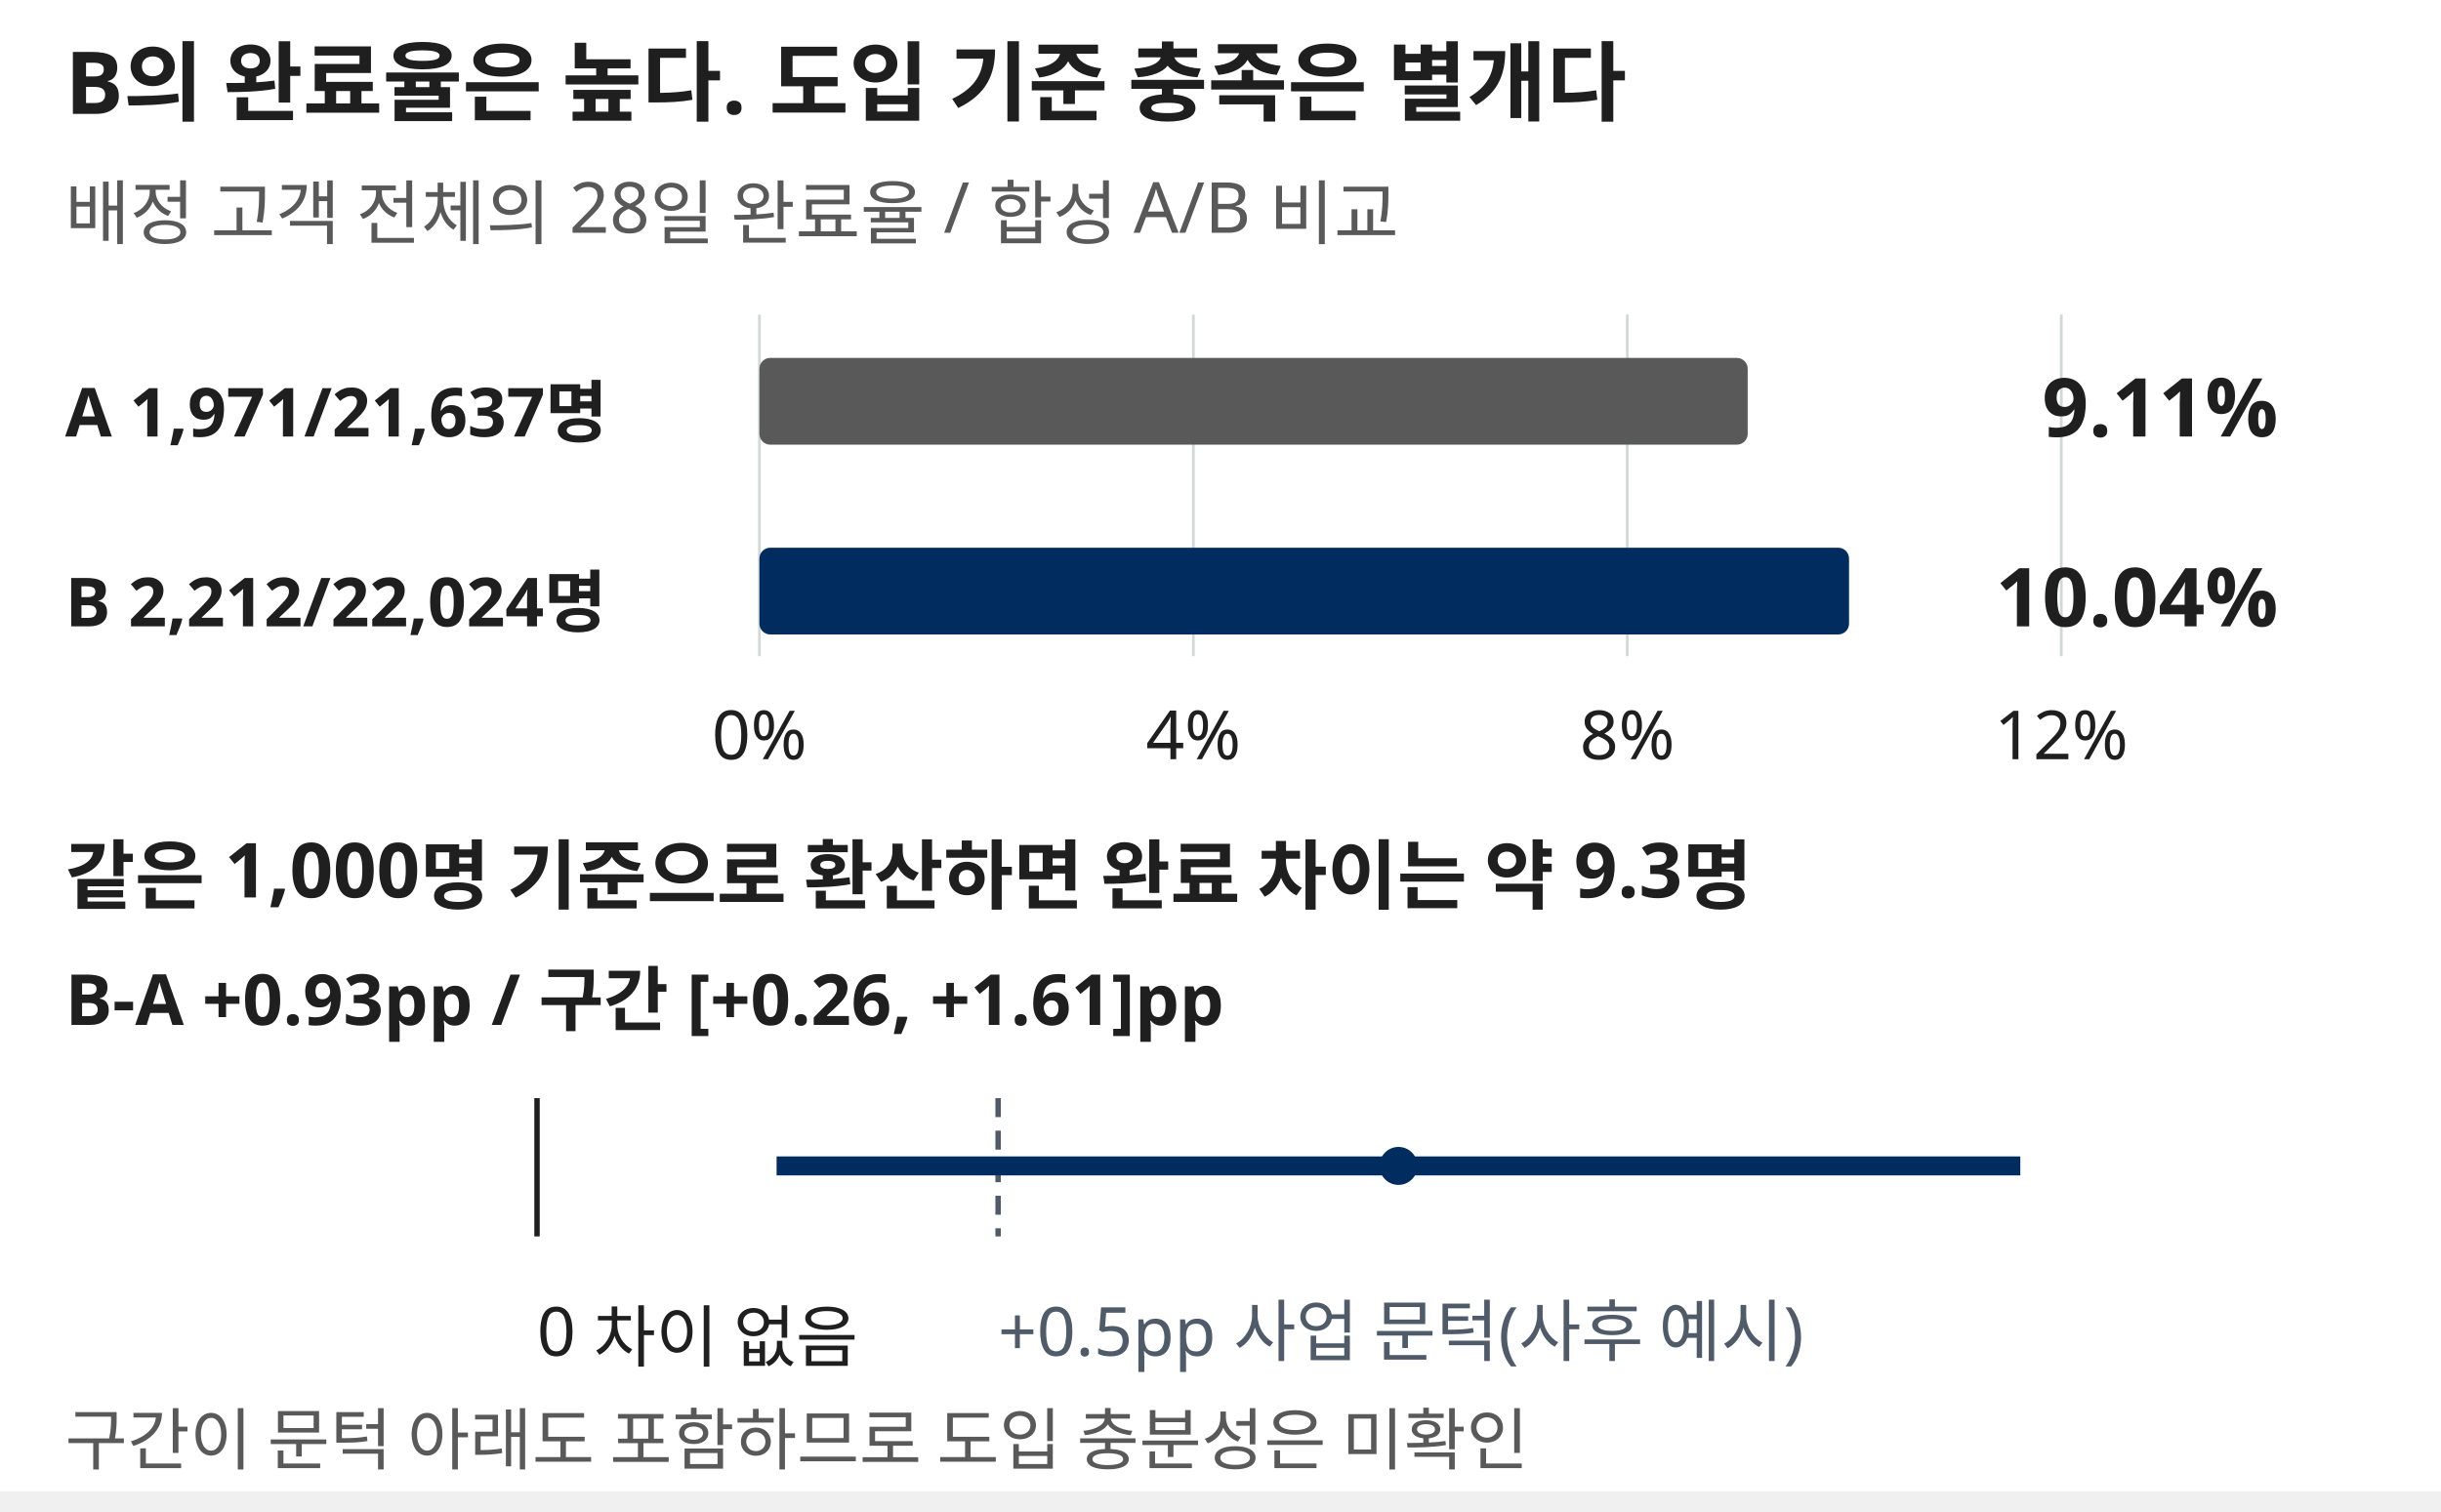
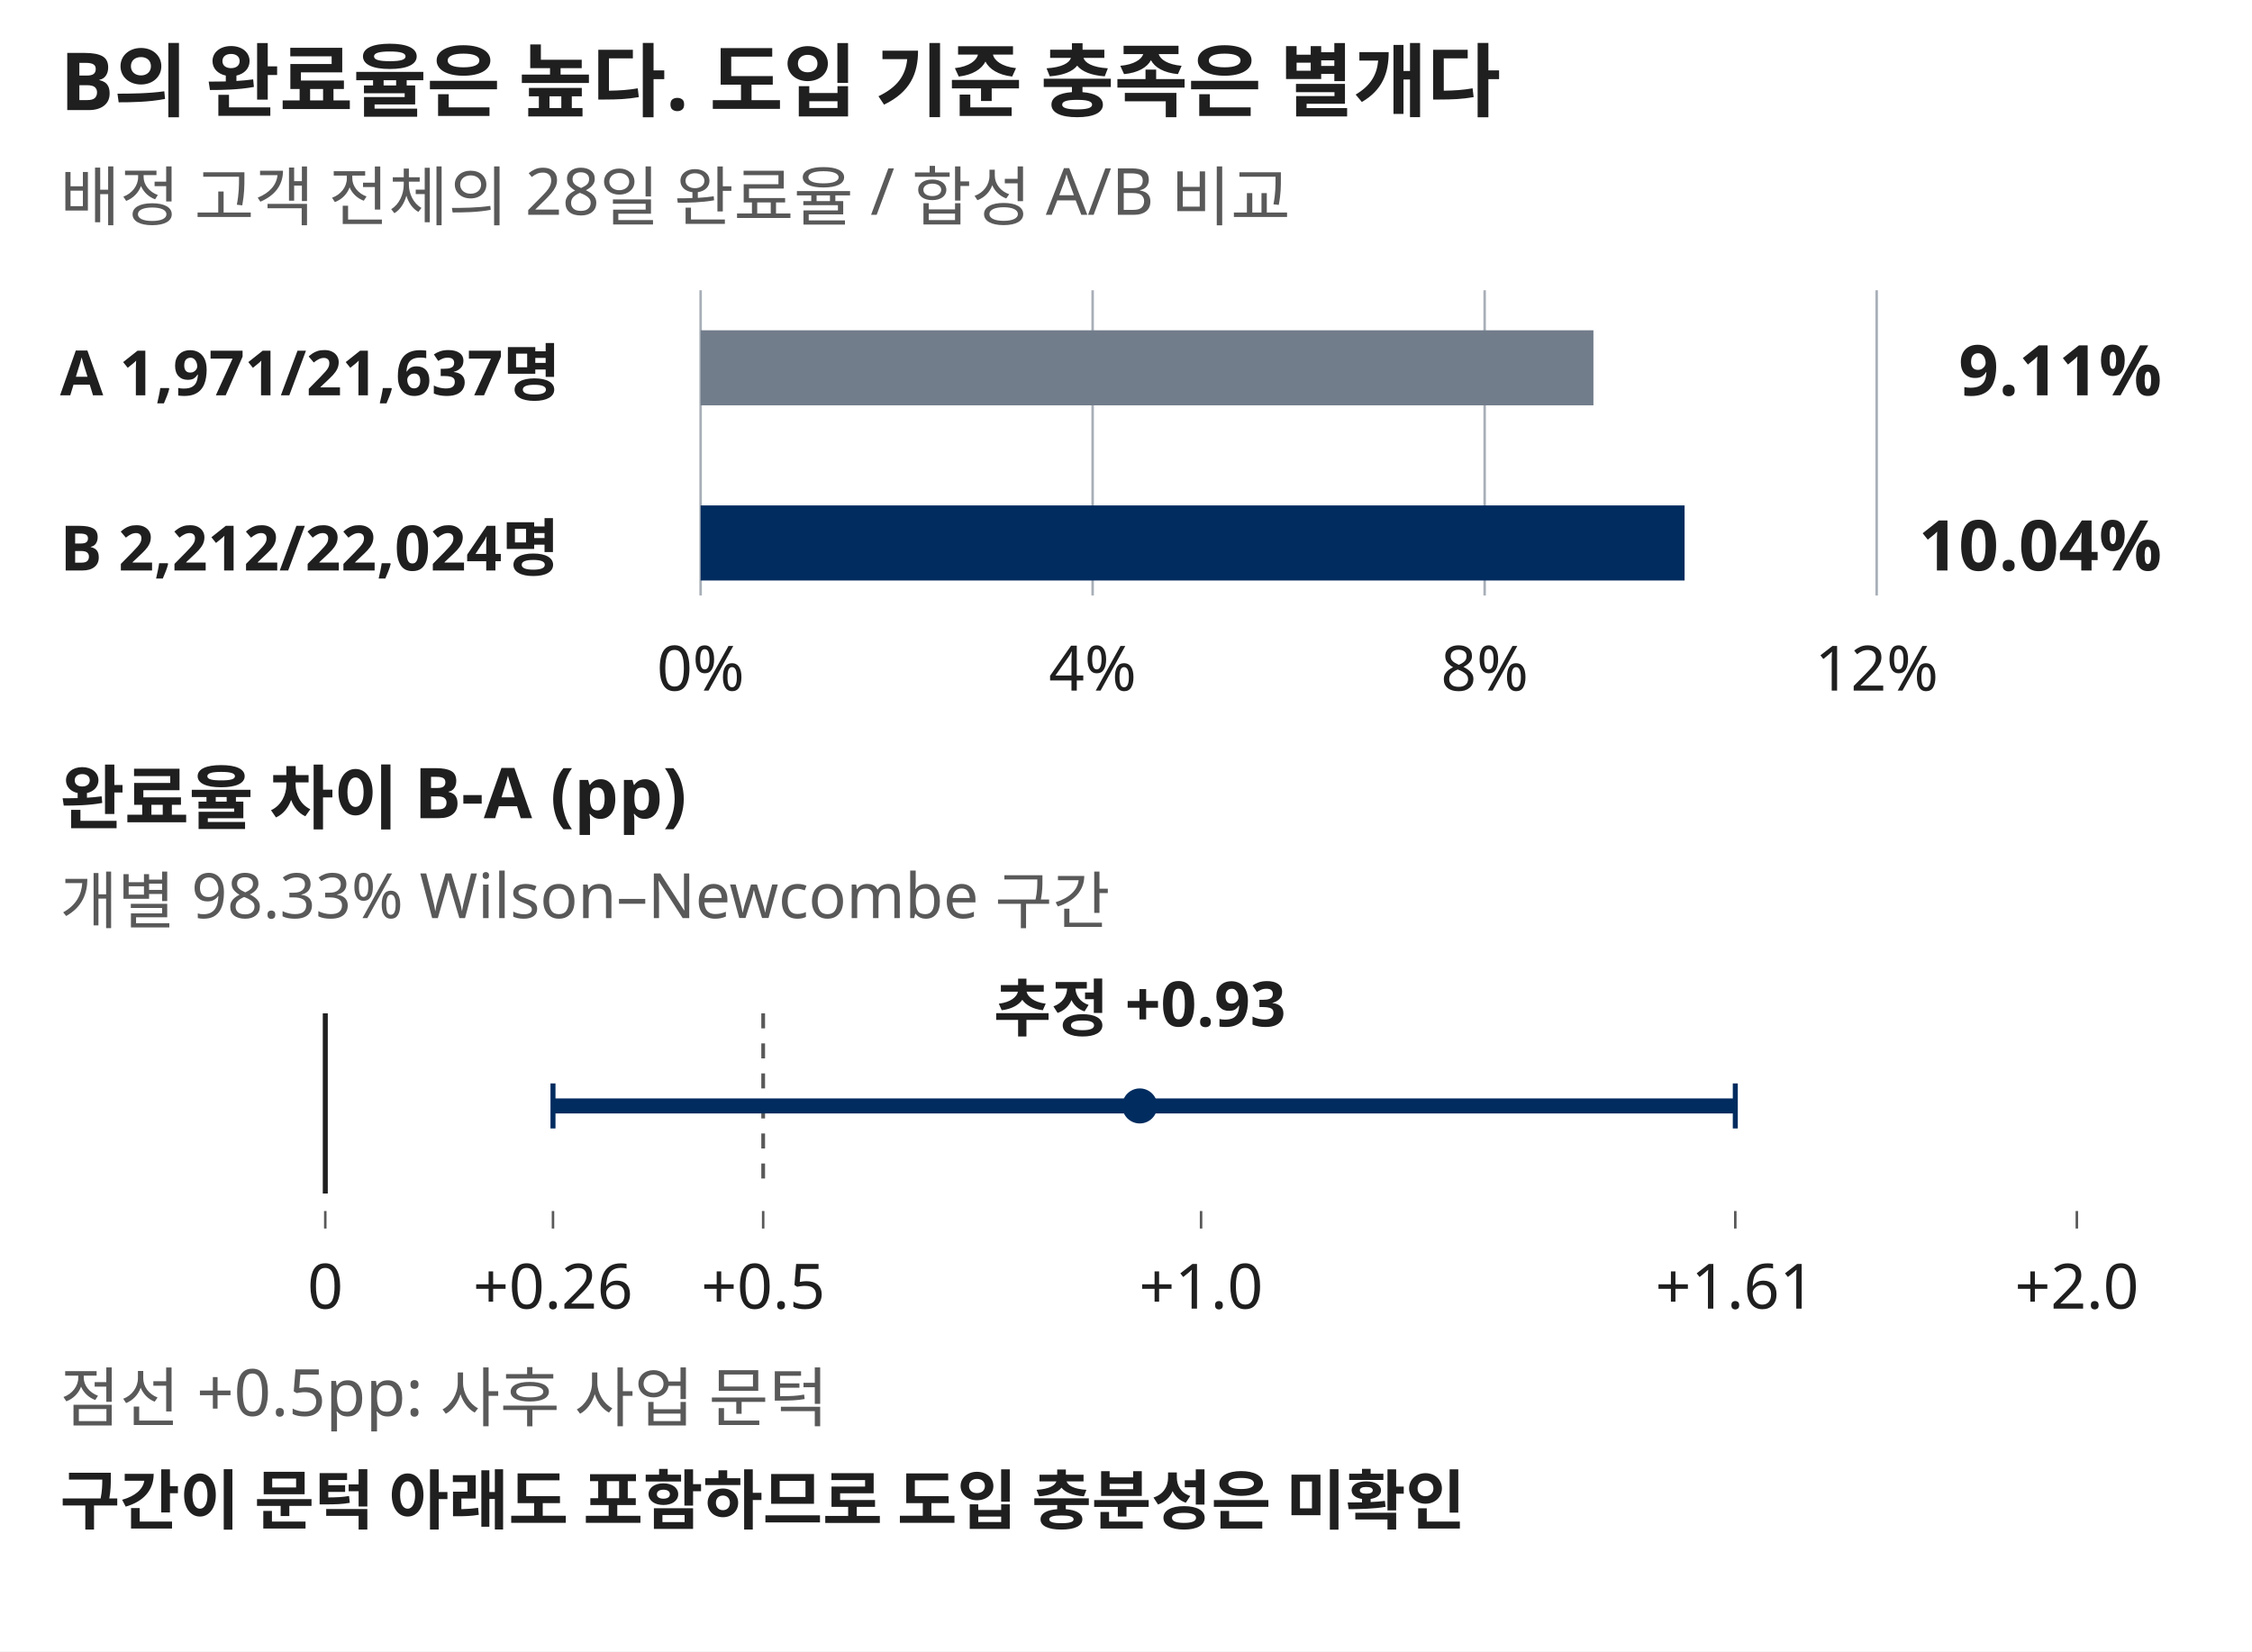
- <svg xmlns="http://www.w3.org/2000/svg" viewBox="0 0 900 557.442" role="img" font-family="ReaderSans,sans-serif">
-   <rect width="900" height="550" fill="white" />
-   <text x="24" y="42" font-size="32" font-weight="700" fill="#1F1F1F" text-anchor="start">B의 완료율은 높다. 도입 기준 충족은 별개다</text>
-   <text x="24" y="88" font-size="26" font-weight="500" fill="#595959" text-anchor="start">배정 고객 전체의 28일 완료율 / 합성 A/B 비교</text>
-   <line x1="280.0" y1="116" x2="280.0" y2="242" stroke="#D1D8D6" stroke-width="1" />
-   <text x="280.0" y="280" font-size="25" font-weight="500" fill="#1F1F1F" text-anchor="middle">0%</text>
-   <line x1="440.0" y1="116" x2="440.0" y2="242" stroke="#D1D8D6" stroke-width="1" />
-   <text x="440.0" y="280" font-size="25" font-weight="500" fill="#1F1F1F" text-anchor="middle">4%</text>
-   <line x1="600.0" y1="116" x2="600.0" y2="242" stroke="#D1D8D6" stroke-width="1" />
-   <text x="600.0" y="280" font-size="25" font-weight="500" fill="#1F1F1F" text-anchor="middle">8%</text>
-   <line x1="760.0" y1="116" x2="760.0" y2="242" stroke="#D1D8D6" stroke-width="1" />
-   <text x="760.0" y="280" font-size="25" font-weight="500" fill="#1F1F1F" text-anchor="middle">12%</text>
-   <text x="24" y="161" font-size="25" font-weight="700" fill="#1F1F1F" text-anchor="start">A 1,971/21,637명</text>
-   <rect x="280" y="132" width="364.376" height="32" rx="4" fill="#595959" />
-   <text x="840" y="161" font-size="30" font-weight="700" fill="#1F1F1F" text-anchor="end">9.11%</text>
-   <text x="24" y="231" font-size="25" font-weight="700" fill="#1F1F1F" text-anchor="start">B 2,212/22,024명</text>
-   <rect x="280" y="202" width="401.744" height="32" rx="4" fill="#002C5F" />
-   <text x="840" y="231" font-size="30" font-weight="700" fill="#1F1F1F" text-anchor="end">10.04%</text>
-   <text x="24" y="333" font-size="28" font-weight="700" fill="#1F1F1F" text-anchor="start">같은 1,000명 기준으로 환산하면 완료 차이는 약 9.3명</text>
-   <text x="24" y="378" font-size="26" font-weight="700" fill="#1F1F1F" text-anchor="start">B-A +0.93pp / 구간 [+0.26, +1.61]pp</text>
-   <line x1="198.0" y1="405" x2="198.0" y2="456" stroke="#1F1F1F" stroke-width="2" />
-   <line x1="368.0" y1="405" x2="368.0" y2="456" stroke="#505B6A" stroke-width="2" stroke-dasharray="7 5" />
-   <line x1="286.332" y1="430" x2="744.888" y2="430" stroke="#002C5F" stroke-width="7" />
-   <circle cx="515.626" cy="430" r="7" fill="#002C5F" />
-   <text x="198.0" y="500" font-size="25" font-weight="500" fill="#1F1F1F" text-anchor="start">0 차이 없음</text>
-   <text x="368.0" y="500" font-size="25" font-weight="500" fill="#505B6A" text-anchor="start">+0.5pp 사업 문턱(사후 예시)</text>
-   <text x="24" y="540" font-size="25" font-weight="500" fill="#595959" text-anchor="start">구간이 문턱 아래도 포함하므로 도입 충분성은 미확인</text>
+ <svg xmlns="http://www.w3.org/2000/svg" width="900" height="660" viewBox="0 0 900 660" role="img" aria-labelledby="winner_effect-title winner_effect-desc" font-family="ReaderSans, sans-serif">
+   <rect width="900" height="100%" fill="#FFFFFF" />
+   <text x="24" y="44" font-size="32" fill="#1F1F1F" font-weight="700" text-anchor="start">B의 완료율은 높다. 도입 기준 충족은 별개다</text>
+   <text x="24" y="88" font-size="26" fill="#595959" font-weight="500" text-anchor="start">배정 고객 전체의 28일 완료율 / 합성 A/B 비교</text>
+   <line x1="280.0" y1="116" x2="280.0" y2="238" stroke="#A8AFB8" stroke-width="1" />
+   <text x="280.0" y="276" font-size="25" fill="#1F1F1F" font-weight="500" text-anchor="middle">0%</text>
+   <line x1="436.667" y1="116" x2="436.667" y2="238" stroke="#A8AFB8" stroke-width="1" />
+   <text x="436.667" y="276" font-size="25" fill="#1F1F1F" font-weight="500" text-anchor="middle">4%</text>
+   <line x1="593.333" y1="116" x2="593.333" y2="238" stroke="#A8AFB8" stroke-width="1" />
+   <text x="593.333" y="276" font-size="25" fill="#1F1F1F" font-weight="500" text-anchor="middle">8%</text>
+   <line x1="750.0" y1="116" x2="750.0" y2="238" stroke="#A8AFB8" stroke-width="1" />
+   <text x="750.0" y="276" font-size="25" fill="#1F1F1F" font-weight="500" text-anchor="middle">12%</text>
+   <text x="24" y="158" font-size="25" fill="#1F1F1F" font-weight="700" text-anchor="start">A 1,971/21,637명</text>
+   <rect id="winner_effect--rate-A" data-value="9.11" x="280" y="132" width="356.808" height="30" fill="#727D8B" />
+   <text x="864" y="158" font-size="28" fill="#1F1F1F" font-weight="700" text-anchor="end">9.11%</text>
+   <text x="24" y="228" font-size="25" fill="#1F1F1F" font-weight="700" text-anchor="start">B 2,212/22,024명</text>
+   <rect id="winner_effect--rate-B" data-value="10.04" x="280" y="202" width="393.233" height="30" fill="#002C5F" />
+   <text x="864" y="228" font-size="28" fill="#1F1F1F" font-weight="700" text-anchor="end">10.04%</text>
+   <text x="24" y="329" font-size="28" fill="#1F1F1F" font-weight="700" text-anchor="start">완료율 차이 B-A (pp)</text>
+   <text x="24" y="369" font-size="25" fill="#595959" font-weight="500" text-anchor="start">개별 98.33% Wilson–Newcombe 구간</text>
+   <line x1="130.0" y1="405" x2="130.0" y2="477" stroke="#1F1F1F" stroke-width="2" />
+   <line x1="305.0" y1="405" x2="305.0" y2="477" stroke="#595959" stroke-width="1.5" stroke-dasharray="6 6" />
+   <line x1="221.0" y1="442" x2="693.5" y2="442" stroke="#002C5F" stroke-width="6" id="winner_effect--effect-ci" data-lo="0.26" data-hi="1.61" />
+   <line x1="221.0" y1="433" x2="221.0" y2="451" stroke="#002C5F" stroke-width="2" />
+   <line x1="693.5" y1="433" x2="693.5" y2="451" stroke="#002C5F" stroke-width="2" />
+   <circle id="winner_effect--effect-point" data-value="0.93" cx="455.5" cy="442" r="7" fill="#002C5F" />
+   <text x="455.5" y="412" font-size="25" fill="#1F1F1F" font-weight="700" text-anchor="middle">추정 +0.93</text>
+   <line x1="130.0" y1="484" x2="130.0" y2="491" stroke="#595959" stroke-width="1" />
+   <text x="130.0" y="523" font-size="25" fill="#1F1F1F" font-weight="500" text-anchor="middle">0</text>
+   <line x1="221.0" y1="484" x2="221.0" y2="491" stroke="#595959" stroke-width="1" />
+   <text x="221.0" y="523" font-size="25" fill="#1F1F1F" font-weight="500" text-anchor="middle">+0.26</text>
+   <line x1="305.0" y1="484" x2="305.0" y2="491" stroke="#595959" stroke-width="1" />
+   <text x="305.0" y="523" font-size="25" fill="#1F1F1F" font-weight="500" text-anchor="middle">+0.5</text>
+   <line x1="480.0" y1="484" x2="480.0" y2="491" stroke="#595959" stroke-width="1" />
+   <text x="480.0" y="523" font-size="25" fill="#1F1F1F" font-weight="500" text-anchor="middle">+1.0</text>
+   <line x1="693.5" y1="484" x2="693.5" y2="491" stroke="#595959" stroke-width="1" />
+   <text x="693.5" y="523" font-size="25" fill="#1F1F1F" font-weight="500" text-anchor="middle">+1.61</text>
+   <line x1="830.0" y1="484" x2="830.0" y2="491" stroke="#595959" stroke-width="1" />
+   <text x="830.0" y="523" font-size="25" fill="#1F1F1F" font-weight="500" text-anchor="middle">+2.0</text>
+   <text x="24" y="568" font-size="26" fill="#595959" font-weight="500" text-anchor="start">점선 +0.5pp: 사후 사업 문턱</text>
+   <text x="24" y="609" font-size="26" fill="#1F1F1F" font-weight="700" text-anchor="start">구간이 문턱 아래도 포함하므로 도입 충분성은 미확인</text>
</svg>
